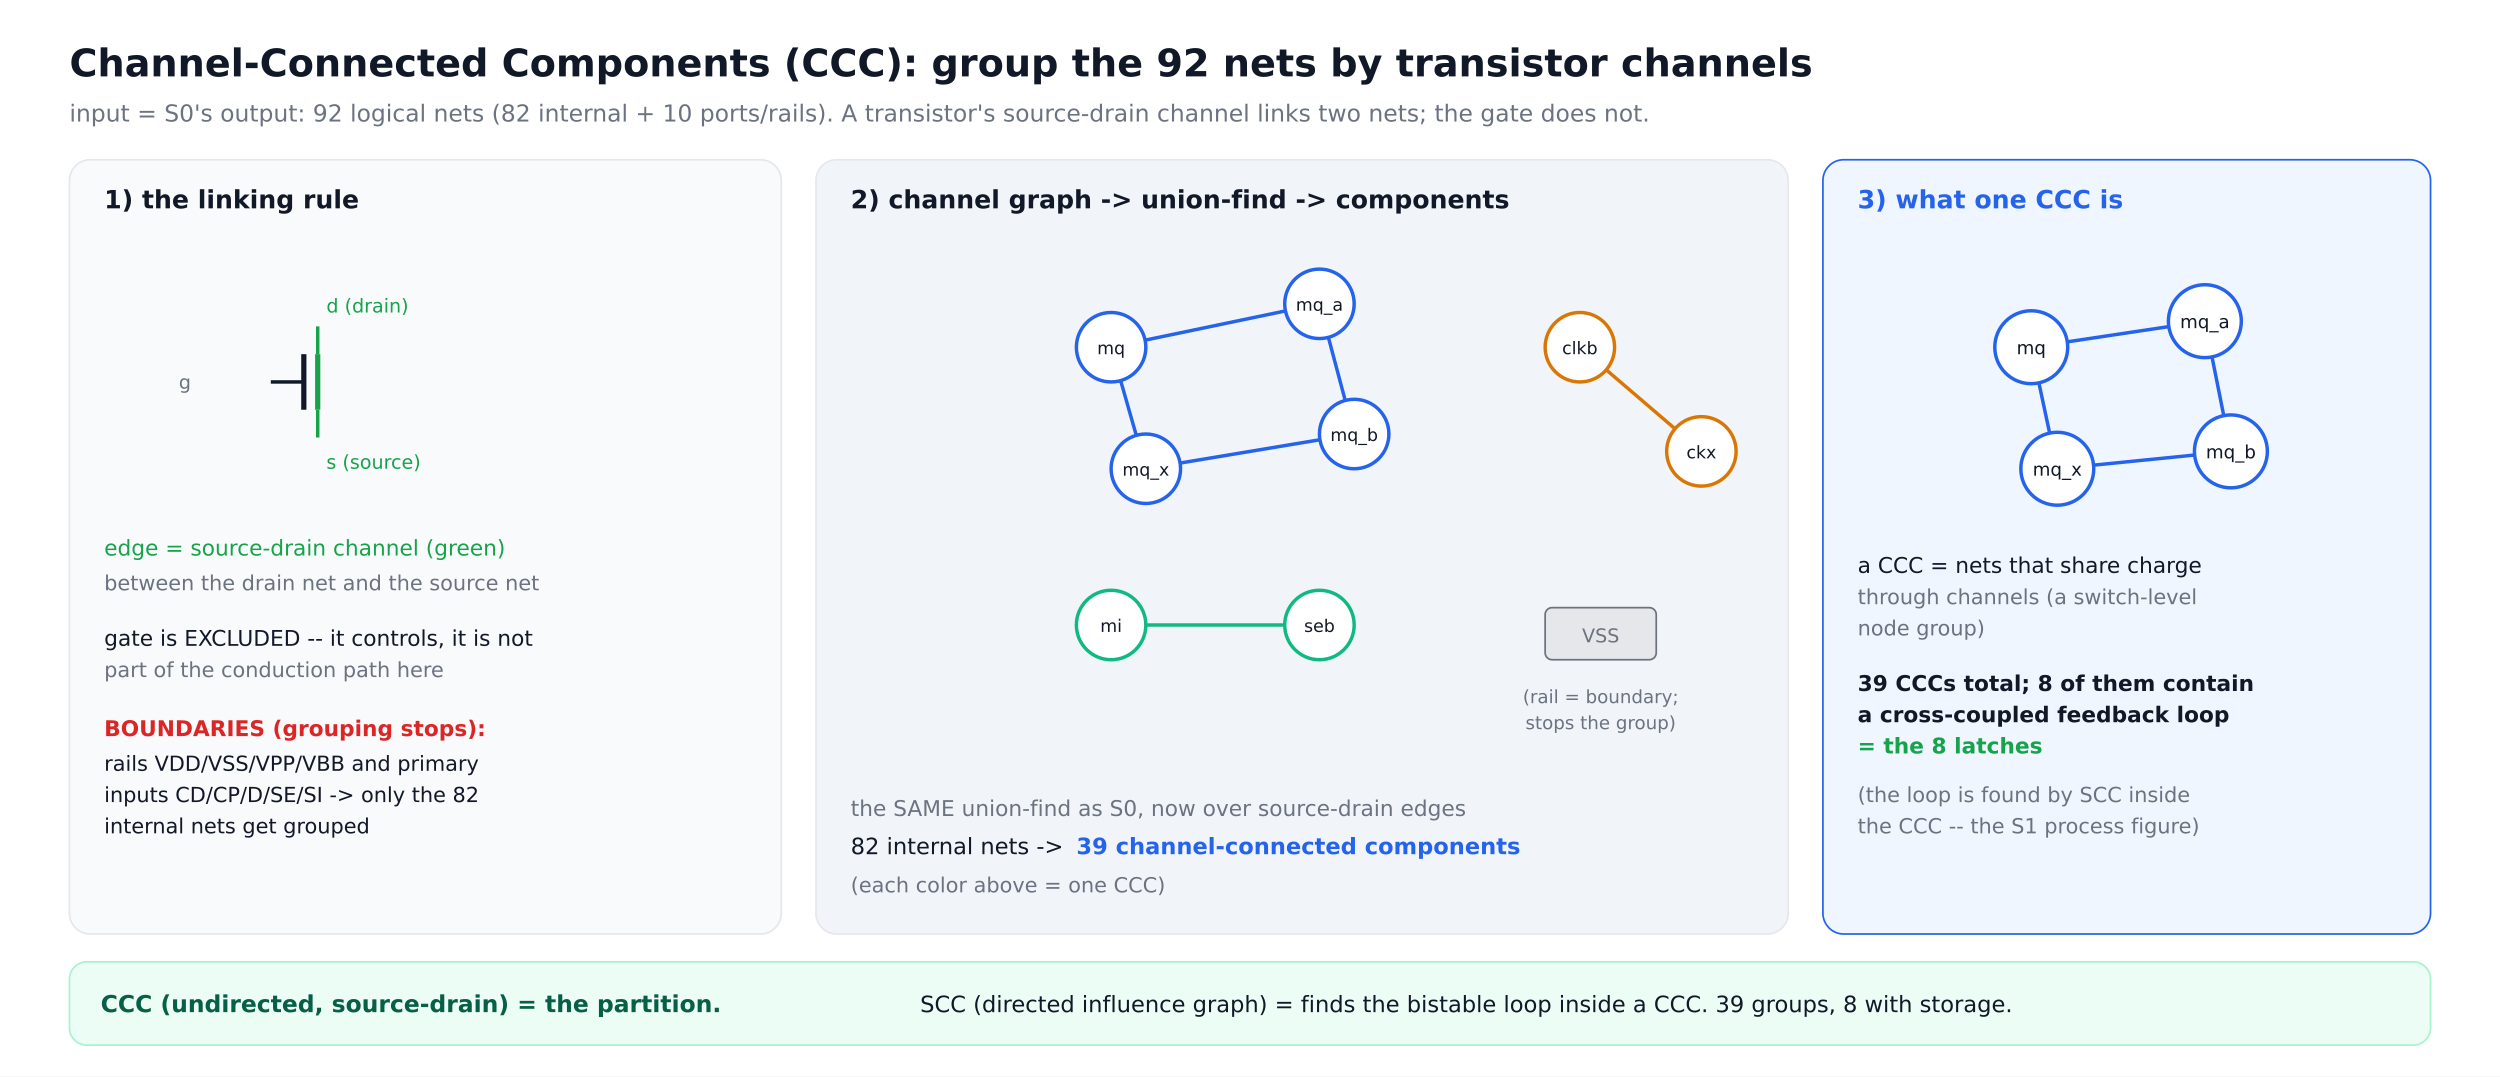
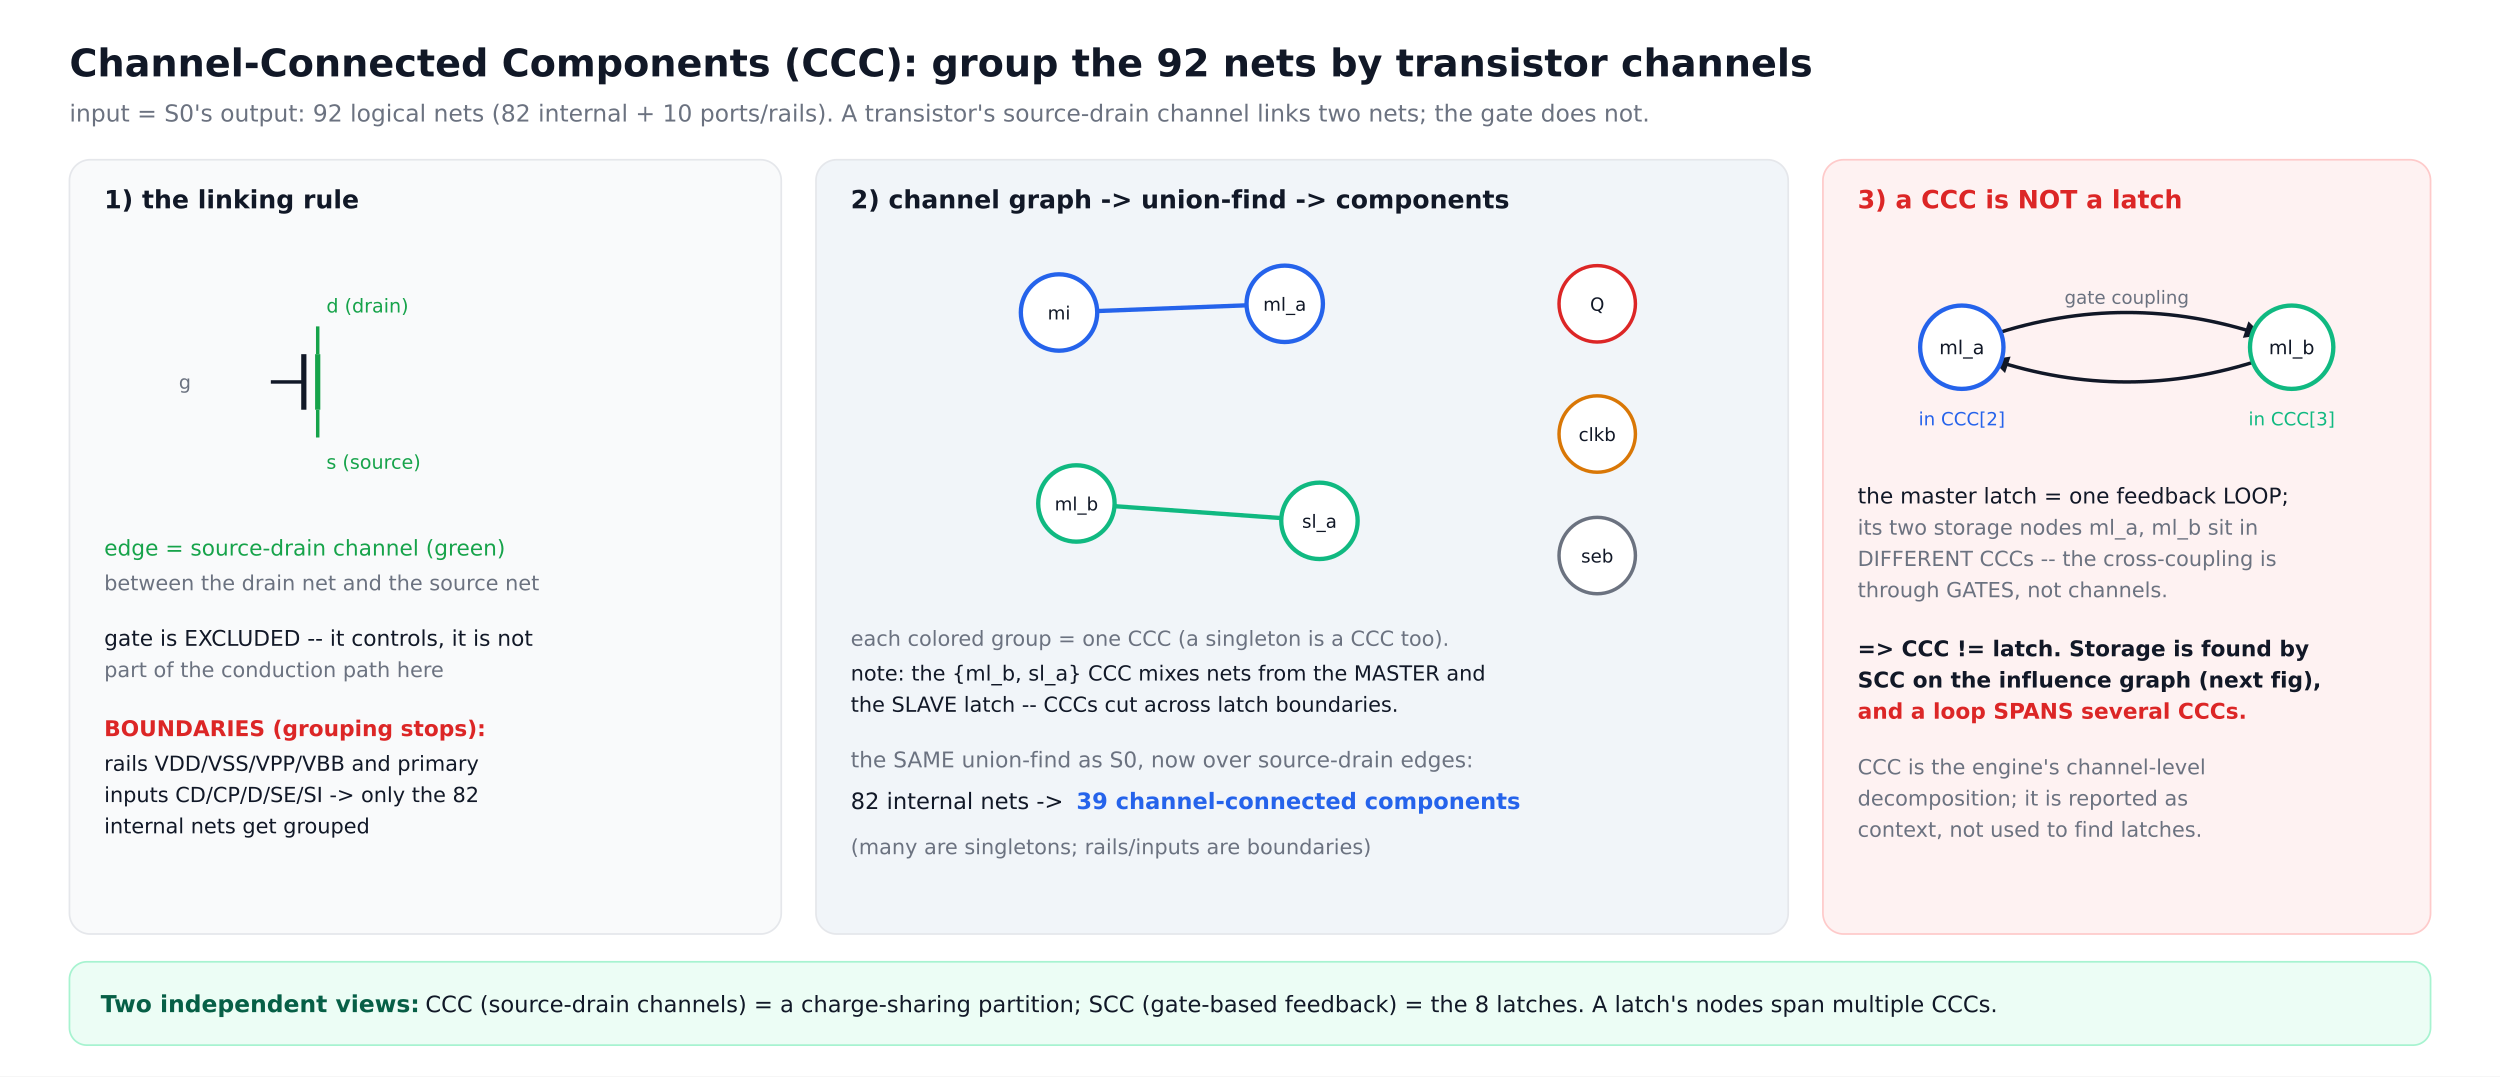
<svg xmlns="http://www.w3.org/2000/svg" width="1440" height="620" viewBox="0 0 1440 620">
  <defs>
    <marker id="arrow" markerWidth="10" markerHeight="10" refX="8" refY="3" orient="auto">
      <path d="M0,0 L8,3 L0,6 Z" fill="#111827" />
    </marker>
  </defs>
  <rect width="1440" height="620" fill="white" />
  <text x="40" y="44" font-size="22" text-anchor="start" fill="#111827" font-weight="bold" font-family="DejaVu Sans, Arial, Helvetica, sans-serif">Channel-Connected Components (CCC): group the 92 nets by transistor channels</text>
  <text x="40" y="70" font-size="13.5" text-anchor="start" fill="#6b7280" font-weight="normal" font-family="DejaVu Sans, Arial, Helvetica, sans-serif">input = S0's output: 92 logical nets (82 internal + 10 ports/rails). A transistor's source-drain channel links two nets; the gate does not.</text>
  <rect x="40" y="92" width="410" height="446" rx="12" fill="#f9fafb" stroke="#e5e7eb" stroke-width="1" />
  <text x="60" y="120" font-size="14.5" text-anchor="start" fill="#111827" font-weight="bold" font-family="DejaVu Sans, Arial, Helvetica, sans-serif">1) the linking rule</text>
  <line x1="175" y1="204" x2="175" y2="236" stroke="#111827" stroke-width="3" />
  <line x1="156" y1="220" x2="175" y2="220" stroke="#111827" stroke-width="2" />
  <line x1="183" y1="204" x2="183" y2="236" stroke="#16a34a" stroke-width="3" />
  <line x1="183" y1="204" x2="183" y2="188" stroke="#16a34a" stroke-width="2" />
  <line x1="183" y1="236" x2="183" y2="252" stroke="#16a34a" stroke-width="2" />
  <text x="188" y="180" font-size="11" text-anchor="start" fill="#16a34a" font-weight="normal" font-family="DejaVu Sans, Arial, Helvetica, sans-serif">d (drain)</text>
  <text x="188" y="270" font-size="11" text-anchor="start" fill="#16a34a" font-weight="normal" font-family="DejaVu Sans, Arial, Helvetica, sans-serif">s (source)</text>
  <text x="110" y="224" font-size="11" text-anchor="end" fill="#6b7280" font-weight="normal" font-family="DejaVu Sans, Arial, Helvetica, sans-serif">g</text>
  <text x="60" y="320" font-size="12.5" text-anchor="start" fill="#16a34a" font-weight="normal" font-family="DejaVu Sans, Arial, Helvetica, sans-serif">edge = source-drain channel (green)</text>
  <text x="60" y="340" font-size="12" text-anchor="start" fill="#6b7280" font-weight="normal" font-family="DejaVu Sans, Arial, Helvetica, sans-serif">between the drain net and the source net</text>
  <text x="60" y="372" font-size="12.5" text-anchor="start" fill="#111827" font-weight="normal" font-family="DejaVu Sans, Arial, Helvetica, sans-serif">gate is EXCLUDED -- it controls, it is not</text>
  <text x="60" y="390" font-size="12" text-anchor="start" fill="#6b7280" font-weight="normal" font-family="DejaVu Sans, Arial, Helvetica, sans-serif">part of the conduction path here</text>
  <text x="60" y="424" font-size="12.5" text-anchor="start" fill="#dc2626" font-weight="bold" font-family="DejaVu Sans, Arial, Helvetica, sans-serif">BOUNDARIES (grouping stops):</text>
  <text x="60" y="444" font-size="12" text-anchor="start" fill="#111827" font-weight="normal" font-family="DejaVu Sans, Arial, Helvetica, sans-serif">rails VDD/VSS/VPP/VBB and primary</text>
  <text x="60" y="462" font-size="12" text-anchor="start" fill="#111827" font-weight="normal" font-family="DejaVu Sans, Arial, Helvetica, sans-serif">inputs CD/CP/D/SE/SI -&gt; only the 82</text>
  <text x="60" y="480" font-size="12" text-anchor="start" fill="#111827" font-weight="normal" font-family="DejaVu Sans, Arial, Helvetica, sans-serif">internal nets get grouped</text>
  <rect x="470" y="92" width="560" height="446" rx="12" fill="#f1f5f9" stroke="#e5e7eb" stroke-width="1" />
  <text x="490" y="120" font-size="14.5" text-anchor="start" fill="#111827" font-weight="bold" font-family="DejaVu Sans, Arial, Helvetica, sans-serif">2) channel graph -&gt; union-find -&gt; components</text>
-   <line x1="640" y1="200" x2="760" y2="175" stroke="#2563eb" stroke-width="2" />
-   <line x1="760" y1="175" x2="780" y2="250" stroke="#2563eb" stroke-width="2" />
-   <line x1="780" y1="250" x2="660" y2="270" stroke="#2563eb" stroke-width="2" />
-   <line x1="660" y1="270" x2="640" y2="200" stroke="#2563eb" stroke-width="2" />
-   <circle cx="640" cy="200" r="20" fill="white" stroke="#2563eb" stroke-width="2" />
-   <text x="640" y="204" font-size="10" text-anchor="middle" fill="#111827" font-weight="normal" font-family="DejaVu Sans, Arial, Helvetica, sans-serif">mq</text>
-   <circle cx="760" cy="175" r="20" fill="white" stroke="#2563eb" stroke-width="2" />
-   <text x="760" y="179" font-size="10" text-anchor="middle" fill="#111827" font-weight="normal" font-family="DejaVu Sans, Arial, Helvetica, sans-serif">mq_a</text>
-   <circle cx="780" cy="250" r="20" fill="white" stroke="#2563eb" stroke-width="2" />
-   <text x="780" y="254" font-size="10" text-anchor="middle" fill="#111827" font-weight="normal" font-family="DejaVu Sans, Arial, Helvetica, sans-serif">mq_b</text>
-   <circle cx="660" cy="270" r="20" fill="white" stroke="#2563eb" stroke-width="2" />
-   <text x="660" y="274" font-size="10" text-anchor="middle" fill="#111827" font-weight="normal" font-family="DejaVu Sans, Arial, Helvetica, sans-serif">mq_x</text>
-   <line x1="640" y1="360" x2="760" y2="360" stroke="#10b981" stroke-width="2" />
-   <circle cx="640" cy="360" r="20" fill="white" stroke="#10b981" stroke-width="2" />
-   <text x="640" y="364" font-size="10" text-anchor="middle" fill="#111827" font-weight="normal" font-family="DejaVu Sans, Arial, Helvetica, sans-serif">mi</text>
-   <circle cx="760" cy="360" r="20" fill="white" stroke="#10b981" stroke-width="2" />
-   <text x="760" y="364" font-size="10" text-anchor="middle" fill="#111827" font-weight="normal" font-family="DejaVu Sans, Arial, Helvetica, sans-serif">seb</text>
-   <line x1="910" y1="200" x2="980" y2="260" stroke="#d97706" stroke-width="2" />
-   <circle cx="910" cy="200" r="20" fill="white" stroke="#d97706" stroke-width="2" />
-   <text x="910" y="204" font-size="10" text-anchor="middle" fill="#111827" font-weight="normal" font-family="DejaVu Sans, Arial, Helvetica, sans-serif">clkb</text>
-   <circle cx="980" cy="260" r="20" fill="white" stroke="#d97706" stroke-width="2" />
-   <text x="980" y="264" font-size="10" text-anchor="middle" fill="#111827" font-weight="normal" font-family="DejaVu Sans, Arial, Helvetica, sans-serif">ckx</text>
-   <rect x="890" y="350" width="64" height="30" rx="4" fill="#e5e7eb" stroke="#6b7280" stroke-width="1" />
-   <text x="922" y="370" font-size="11" text-anchor="middle" fill="#6b7280" font-weight="normal" font-family="DejaVu Sans, Arial, Helvetica, sans-serif">VSS</text>
-   <text x="922" y="405" font-size="10.5" text-anchor="middle" fill="#6b7280" font-weight="normal" font-family="DejaVu Sans, Arial, Helvetica, sans-serif">(rail = boundary;</text>
-   <text x="922" y="420" font-size="10.5" text-anchor="middle" fill="#6b7280" font-weight="normal" font-family="DejaVu Sans, Arial, Helvetica, sans-serif">stops the group)</text>
-   <text x="490" y="470" font-size="12.5" text-anchor="start" fill="#6b7280" font-weight="normal" font-family="DejaVu Sans, Arial, Helvetica, sans-serif">the SAME union-find as S0, now over source-drain edges</text>
-   <text x="490" y="492" font-size="13" text-anchor="start" fill="#111827" font-weight="normal" font-family="DejaVu Sans, Arial, Helvetica, sans-serif">82 internal nets  -&gt;  </text>
-   <text x="620" y="492" font-size="13" text-anchor="start" fill="#2563eb" font-weight="bold" font-family="DejaVu Sans, Arial, Helvetica, sans-serif">39 channel-connected components</text>
-   <text x="490" y="514" font-size="12" text-anchor="start" fill="#6b7280" font-weight="normal" font-family="DejaVu Sans, Arial, Helvetica, sans-serif">(each color above = one CCC)</text>
-   <rect x="1050" y="92" width="350" height="446" rx="12" fill="#eff6ff" stroke="#2563eb" stroke-width="1" />
-   <text x="1070" y="120" font-size="14.5" text-anchor="start" fill="#2563eb" font-weight="bold" font-family="DejaVu Sans, Arial, Helvetica, sans-serif">3) what one CCC is</text>
-   <line x1="1170" y1="200" x2="1270" y2="185" stroke="#2563eb" stroke-width="2" />
-   <line x1="1270" y1="185" x2="1285" y2="260" stroke="#2563eb" stroke-width="2" />
-   <line x1="1285" y1="260" x2="1185" y2="270" stroke="#2563eb" stroke-width="2" />
-   <line x1="1185" y1="270" x2="1170" y2="200" stroke="#2563eb" stroke-width="2" />
-   <circle cx="1170" cy="200" r="21" fill="white" stroke="#2563eb" stroke-width="2" />
-   <text x="1170" y="204" font-size="10.5" text-anchor="middle" fill="#111827" font-weight="normal" font-family="DejaVu Sans, Arial, Helvetica, sans-serif">mq</text>
-   <circle cx="1270" cy="185" r="21" fill="white" stroke="#2563eb" stroke-width="2" />
-   <text x="1270" y="189" font-size="10.5" text-anchor="middle" fill="#111827" font-weight="normal" font-family="DejaVu Sans, Arial, Helvetica, sans-serif">mq_a</text>
-   <circle cx="1285" cy="260" r="21" fill="white" stroke="#2563eb" stroke-width="2" />
-   <text x="1285" y="264" font-size="10.5" text-anchor="middle" fill="#111827" font-weight="normal" font-family="DejaVu Sans, Arial, Helvetica, sans-serif">mq_b</text>
-   <circle cx="1185" cy="270" r="21" fill="white" stroke="#2563eb" stroke-width="2" />
-   <text x="1185" y="274" font-size="10.5" text-anchor="middle" fill="#111827" font-weight="normal" font-family="DejaVu Sans, Arial, Helvetica, sans-serif">mq_x</text>
-   <text x="1070" y="330" font-size="12.5" text-anchor="start" fill="#111827" font-weight="normal" font-family="DejaVu Sans, Arial, Helvetica, sans-serif">a CCC = nets that share charge</text>
-   <text x="1070" y="348" font-size="12" text-anchor="start" fill="#6b7280" font-weight="normal" font-family="DejaVu Sans, Arial, Helvetica, sans-serif">through channels (a switch-level</text>
-   <text x="1070" y="366" font-size="12" text-anchor="start" fill="#6b7280" font-weight="normal" font-family="DejaVu Sans, Arial, Helvetica, sans-serif">node group)</text>
-   <text x="1070" y="398" font-size="12.5" text-anchor="start" fill="#111827" font-weight="bold" font-family="DejaVu Sans, Arial, Helvetica, sans-serif">39 CCCs total;  8 of them contain</text>
-   <text x="1070" y="416" font-size="12.5" text-anchor="start" fill="#111827" font-weight="bold" font-family="DejaVu Sans, Arial, Helvetica, sans-serif">a cross-coupled feedback loop</text>
-   <text x="1070" y="434" font-size="12.5" text-anchor="start" fill="#16a34a" font-weight="bold" font-family="DejaVu Sans, Arial, Helvetica, sans-serif">= the 8 latches</text>
-   <text x="1070" y="462" font-size="12" text-anchor="start" fill="#6b7280" font-weight="normal" font-family="DejaVu Sans, Arial, Helvetica, sans-serif">(the loop is found by SCC inside</text>
-   <text x="1070" y="480" font-size="12" text-anchor="start" fill="#6b7280" font-weight="normal" font-family="DejaVu Sans, Arial, Helvetica, sans-serif">the CCC -- the S1 process figure)</text>
+   <line x1="610" y1="180" x2="740" y2="175" stroke="#2563eb" stroke-width="2.5" />
+   <circle cx="610" cy="180" r="22" fill="white" stroke="#2563eb" stroke-width="2.5" />
+   <text x="610" y="184" font-size="10.5" text-anchor="middle" fill="#111827" font-weight="normal" font-family="DejaVu Sans, Arial, Helvetica, sans-serif">mi</text>
+   <circle cx="740" cy="175" r="22" fill="white" stroke="#2563eb" stroke-width="2.5" />
+   <text x="740" y="179" font-size="10.5" text-anchor="middle" fill="#111827" font-weight="normal" font-family="DejaVu Sans, Arial, Helvetica, sans-serif">ml_a</text>
+   <line x1="620" y1="290" x2="760" y2="300" stroke="#10b981" stroke-width="2.5" />
+   <circle cx="620" cy="290" r="22" fill="white" stroke="#10b981" stroke-width="2.5" />
+   <text x="620" y="294" font-size="10.5" text-anchor="middle" fill="#111827" font-weight="normal" font-family="DejaVu Sans, Arial, Helvetica, sans-serif">ml_b</text>
+   <circle cx="760" cy="300" r="22" fill="white" stroke="#10b981" stroke-width="2.5" />
+   <text x="760" y="304" font-size="10.5" text-anchor="middle" fill="#111827" font-weight="normal" font-family="DejaVu Sans, Arial, Helvetica, sans-serif">sl_a</text>
+   <circle cx="920" cy="175" r="22" fill="white" stroke="#dc2626" stroke-width="2" />
+   <text x="920" y="179" font-size="10.5" text-anchor="middle" fill="#111827" font-weight="normal" font-family="DejaVu Sans, Arial, Helvetica, sans-serif">Q</text>
+   <circle cx="920" cy="250" r="22" fill="white" stroke="#d97706" stroke-width="2" />
+   <text x="920" y="254" font-size="10.5" text-anchor="middle" fill="#111827" font-weight="normal" font-family="DejaVu Sans, Arial, Helvetica, sans-serif">clkb</text>
+   <circle cx="920" cy="320" r="22" fill="white" stroke="#6b7280" stroke-width="2" />
+   <text x="920" y="324" font-size="10.5" text-anchor="middle" fill="#111827" font-weight="normal" font-family="DejaVu Sans, Arial, Helvetica, sans-serif">seb</text>
+   <text x="490" y="372" font-size="12" text-anchor="start" fill="#6b7280" font-weight="normal" font-family="DejaVu Sans, Arial, Helvetica, sans-serif">each colored group = one CCC (a singleton is a CCC too).</text>
+   <text x="490" y="392" font-size="12" text-anchor="start" fill="#111827" font-weight="normal" font-family="DejaVu Sans, Arial, Helvetica, sans-serif">note: the {ml_b, sl_a} CCC mixes nets from the MASTER and</text>
+   <text x="490" y="410" font-size="12" text-anchor="start" fill="#111827" font-weight="normal" font-family="DejaVu Sans, Arial, Helvetica, sans-serif">the SLAVE latch -- CCCs cut across latch boundaries.</text>
+   <text x="490" y="442" font-size="12.5" text-anchor="start" fill="#6b7280" font-weight="normal" font-family="DejaVu Sans, Arial, Helvetica, sans-serif">the SAME union-find as S0, now over source-drain edges:</text>
+   <text x="490" y="466" font-size="13" text-anchor="start" fill="#111827" font-weight="normal" font-family="DejaVu Sans, Arial, Helvetica, sans-serif">82 internal nets  -&gt;  </text>
+   <text x="620" y="466" font-size="13" text-anchor="start" fill="#2563eb" font-weight="bold" font-family="DejaVu Sans, Arial, Helvetica, sans-serif">39 channel-connected components</text>
+   <text x="490" y="492" font-size="12" text-anchor="start" fill="#6b7280" font-weight="normal" font-family="DejaVu Sans, Arial, Helvetica, sans-serif">(many are singletons; rails/inputs are boundaries)</text>
+   <rect x="1050" y="92" width="350" height="446" rx="12" fill="#fef2f2" stroke="#fecaca" stroke-width="1" />
+   <text x="1070" y="120" font-size="14.5" text-anchor="start" fill="#dc2626" font-weight="bold" font-family="DejaVu Sans, Arial, Helvetica, sans-serif">3) a CCC is NOT a latch</text>
+   <path d="M1147,193 Q1225.0,167.0 1303,193" fill="none" stroke="#111827" stroke-width="2" />
+   <polygon points="1303.0,193.0 1291.9,194.6 1295.1,185.1" fill="#111827" />
+   <path d="M1303,207 Q1225.0,233.0 1147,207" fill="none" stroke="#111827" stroke-width="2" />
+   <polygon points="1147.0,207.0 1158.1,205.4 1154.9,214.9" fill="#111827" />
+   <circle cx="1130" cy="200" r="24" fill="white" stroke="#2563eb" stroke-width="2.5" />
+   <text x="1130" y="204" font-size="11" text-anchor="middle" fill="#111827" font-weight="normal" font-family="DejaVu Sans, Arial, Helvetica, sans-serif">ml_a</text>
+   <circle cx="1320" cy="200" r="24" fill="white" stroke="#10b981" stroke-width="2.5" />
+   <text x="1320" y="204" font-size="11" text-anchor="middle" fill="#111827" font-weight="normal" font-family="DejaVu Sans, Arial, Helvetica, sans-serif">ml_b</text>
+   <text x="1130" y="245" font-size="10.5" text-anchor="middle" fill="#2563eb" font-weight="normal" font-family="DejaVu Sans, Arial, Helvetica, sans-serif">in CCC[2]</text>
+   <text x="1320" y="245" font-size="10.5" text-anchor="middle" fill="#10b981" font-weight="normal" font-family="DejaVu Sans, Arial, Helvetica, sans-serif">in CCC[3]</text>
+   <text x="1225" y="175" font-size="10.5" text-anchor="middle" fill="#6b7280" font-weight="normal" font-family="DejaVu Sans, Arial, Helvetica, sans-serif">gate coupling</text>
+   <text x="1070" y="290" font-size="12.5" text-anchor="start" fill="#111827" font-weight="normal" font-family="DejaVu Sans, Arial, Helvetica, sans-serif">the master latch = one feedback LOOP;</text>
+   <text x="1070" y="308" font-size="12" text-anchor="start" fill="#6b7280" font-weight="normal" font-family="DejaVu Sans, Arial, Helvetica, sans-serif">its two storage nodes ml_a, ml_b sit in</text>
+   <text x="1070" y="326" font-size="12" text-anchor="start" fill="#6b7280" font-weight="normal" font-family="DejaVu Sans, Arial, Helvetica, sans-serif">DIFFERENT CCCs -- the cross-coupling is</text>
+   <text x="1070" y="344" font-size="12" text-anchor="start" fill="#6b7280" font-weight="normal" font-family="DejaVu Sans, Arial, Helvetica, sans-serif">through GATES, not channels.</text>
+   <text x="1070" y="378" font-size="12.5" text-anchor="start" fill="#111827" font-weight="bold" font-family="DejaVu Sans, Arial, Helvetica, sans-serif">=&gt; CCC != latch. Storage is found by</text>
+   <text x="1070" y="396" font-size="12.5" text-anchor="start" fill="#111827" font-weight="bold" font-family="DejaVu Sans, Arial, Helvetica, sans-serif">SCC on the influence graph (next fig),</text>
+   <text x="1070" y="414" font-size="12.5" text-anchor="start" fill="#dc2626" font-weight="bold" font-family="DejaVu Sans, Arial, Helvetica, sans-serif">and a loop SPANS several CCCs.</text>
+   <text x="1070" y="446" font-size="12" text-anchor="start" fill="#6b7280" font-weight="normal" font-family="DejaVu Sans, Arial, Helvetica, sans-serif">CCC is the engine's channel-level</text>
+   <text x="1070" y="464" font-size="12" text-anchor="start" fill="#6b7280" font-weight="normal" font-family="DejaVu Sans, Arial, Helvetica, sans-serif">decomposition; it is reported as</text>
+   <text x="1070" y="482" font-size="12" text-anchor="start" fill="#6b7280" font-weight="normal" font-family="DejaVu Sans, Arial, Helvetica, sans-serif">context, not used to find latches.</text>
  <rect x="40" y="554" width="1360" height="48" rx="10" fill="#ecfdf5" stroke="#a7f3d0" stroke-width="1" />
-   <text x="58" y="583" font-size="13.5" text-anchor="start" fill="#065f46" font-weight="bold" font-family="DejaVu Sans, Arial, Helvetica, sans-serif">CCC (undirected, source-drain) = the partition.</text>
-   <text x="530" y="583" font-size="13" text-anchor="start" fill="#111827" font-weight="normal" font-family="DejaVu Sans, Arial, Helvetica, sans-serif">SCC (directed influence graph) = finds the bistable loop inside a CCC.   39 groups, 8 with storage.</text>
+   <text x="58" y="583" font-size="13.5" text-anchor="start" fill="#065f46" font-weight="bold" font-family="DejaVu Sans, Arial, Helvetica, sans-serif">Two independent views:</text>
+   <text x="245" y="583" font-size="13" text-anchor="start" fill="#111827" font-weight="normal" font-family="DejaVu Sans, Arial, Helvetica, sans-serif">CCC (source-drain channels) = a charge-sharing partition;  SCC (gate-based feedback) = the 8 latches. A latch's nodes span multiple CCCs.</text>
</svg>
